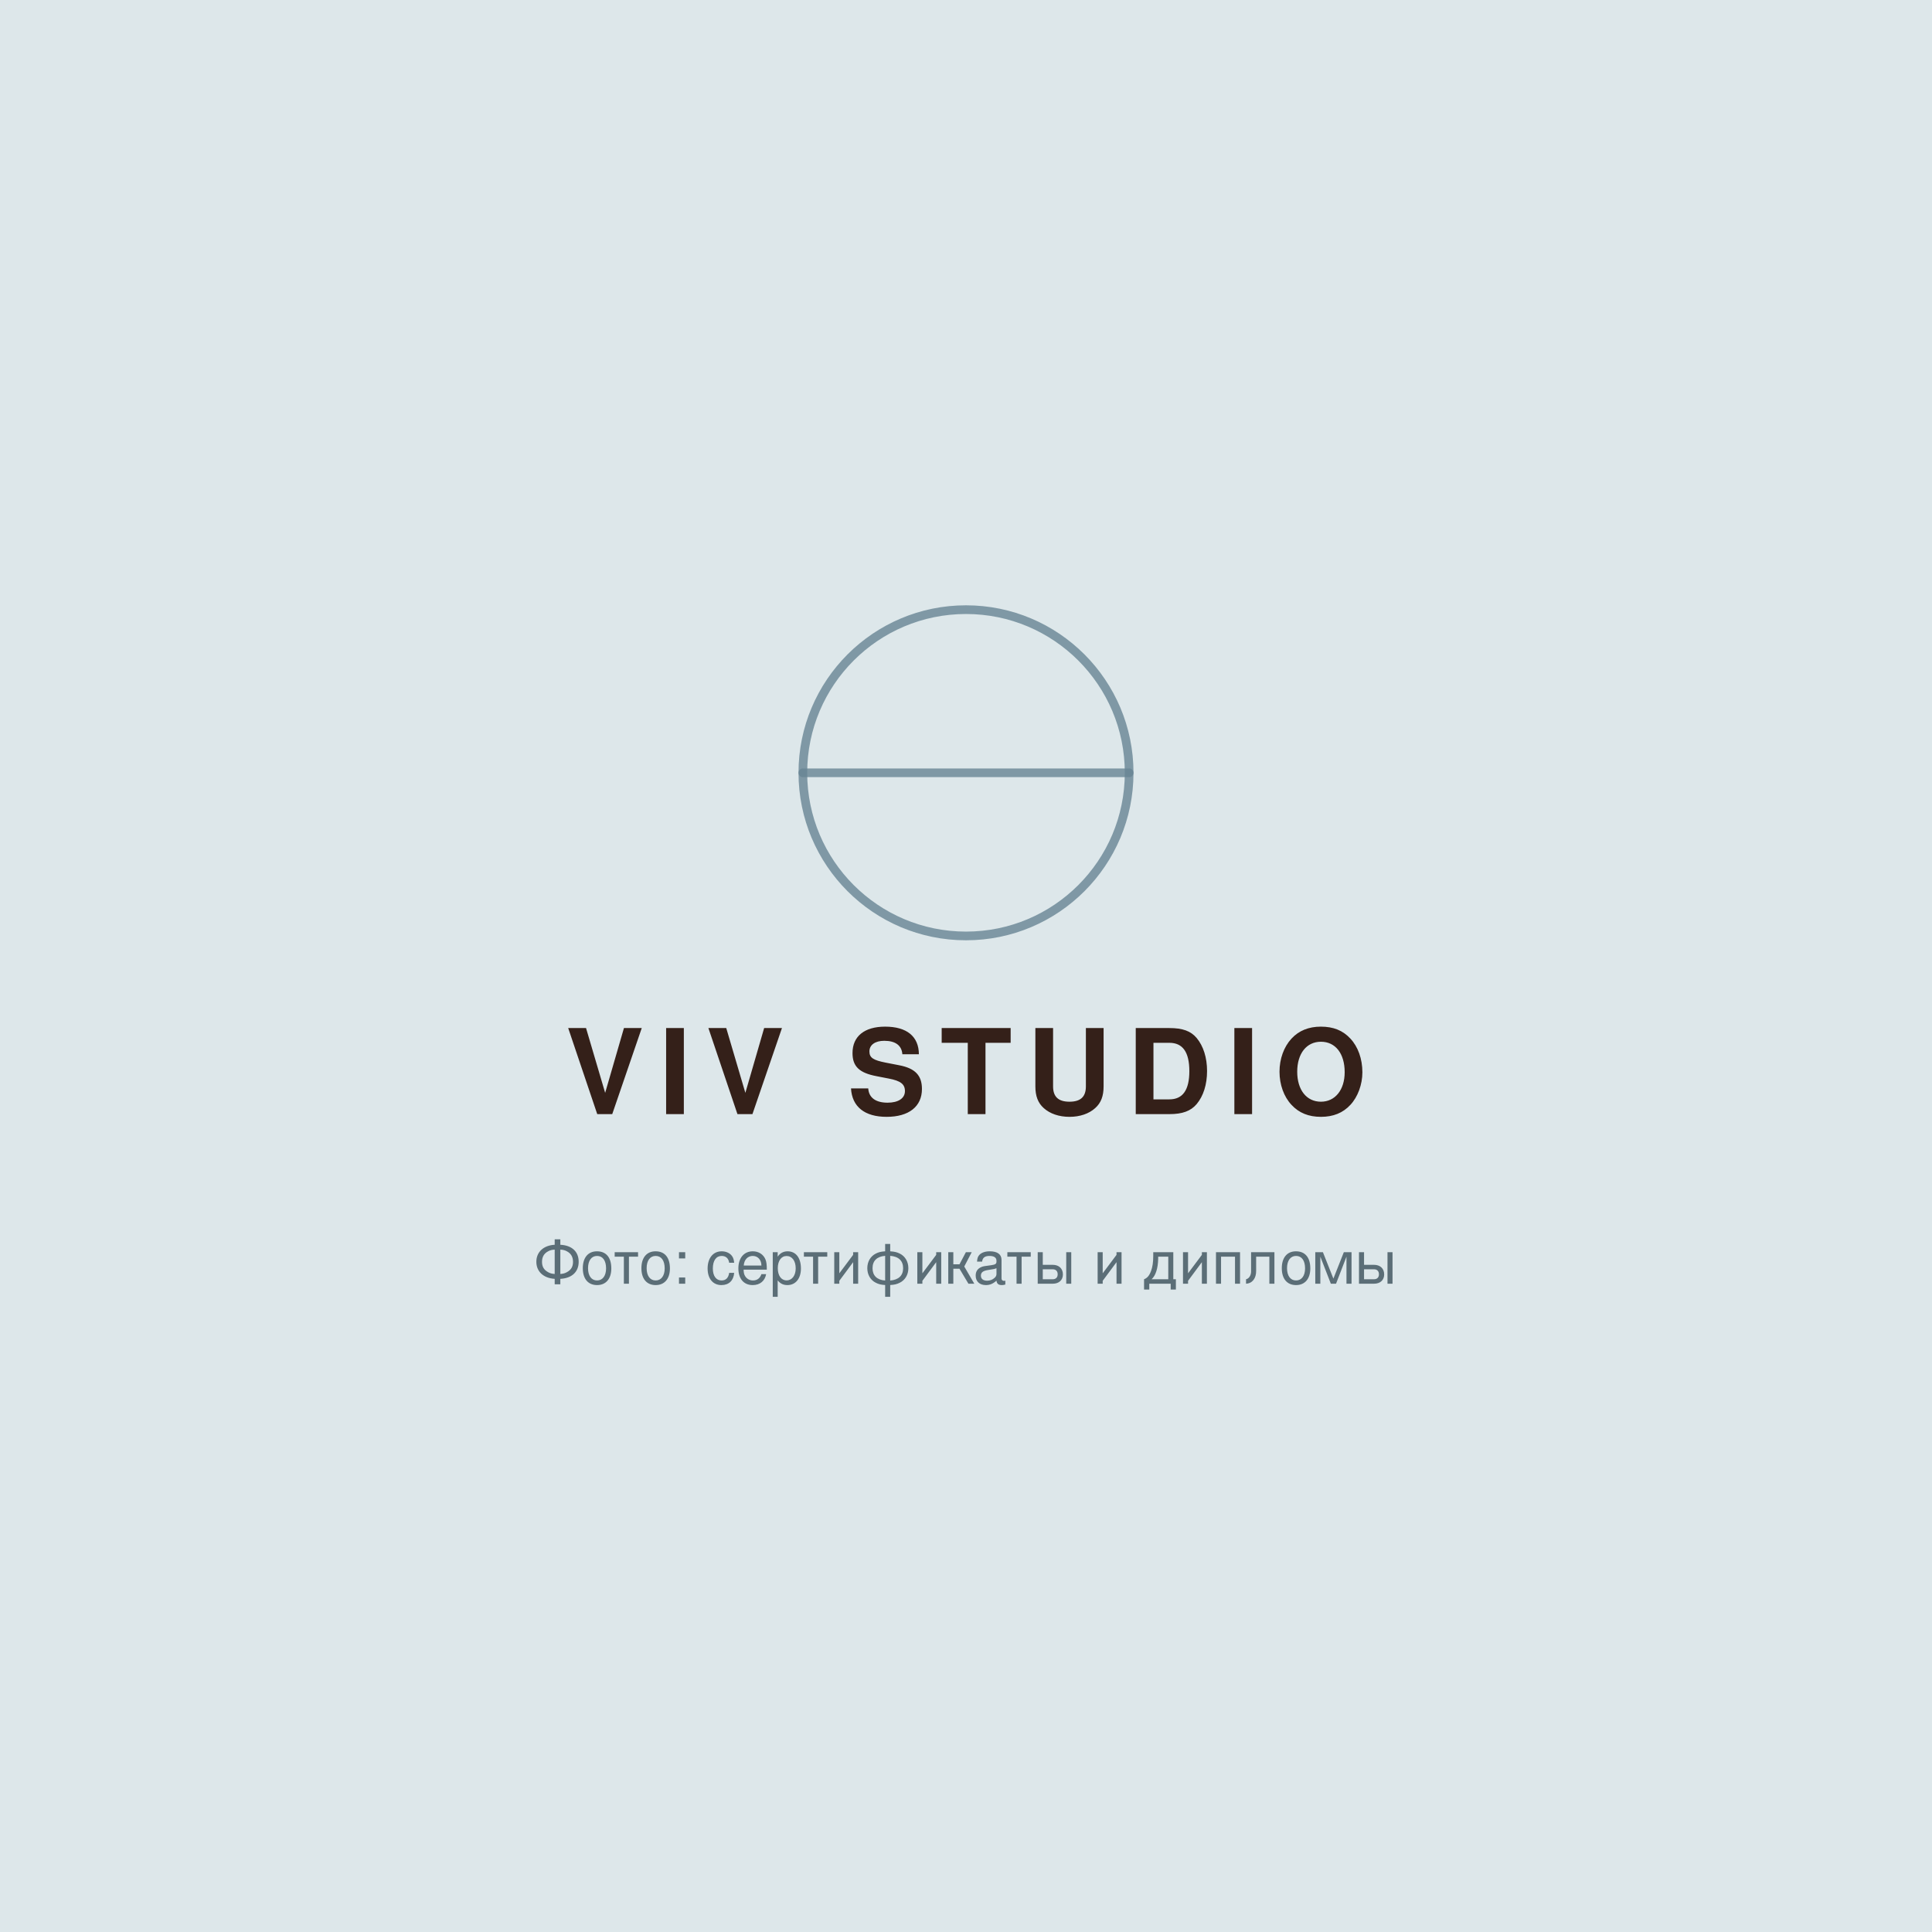
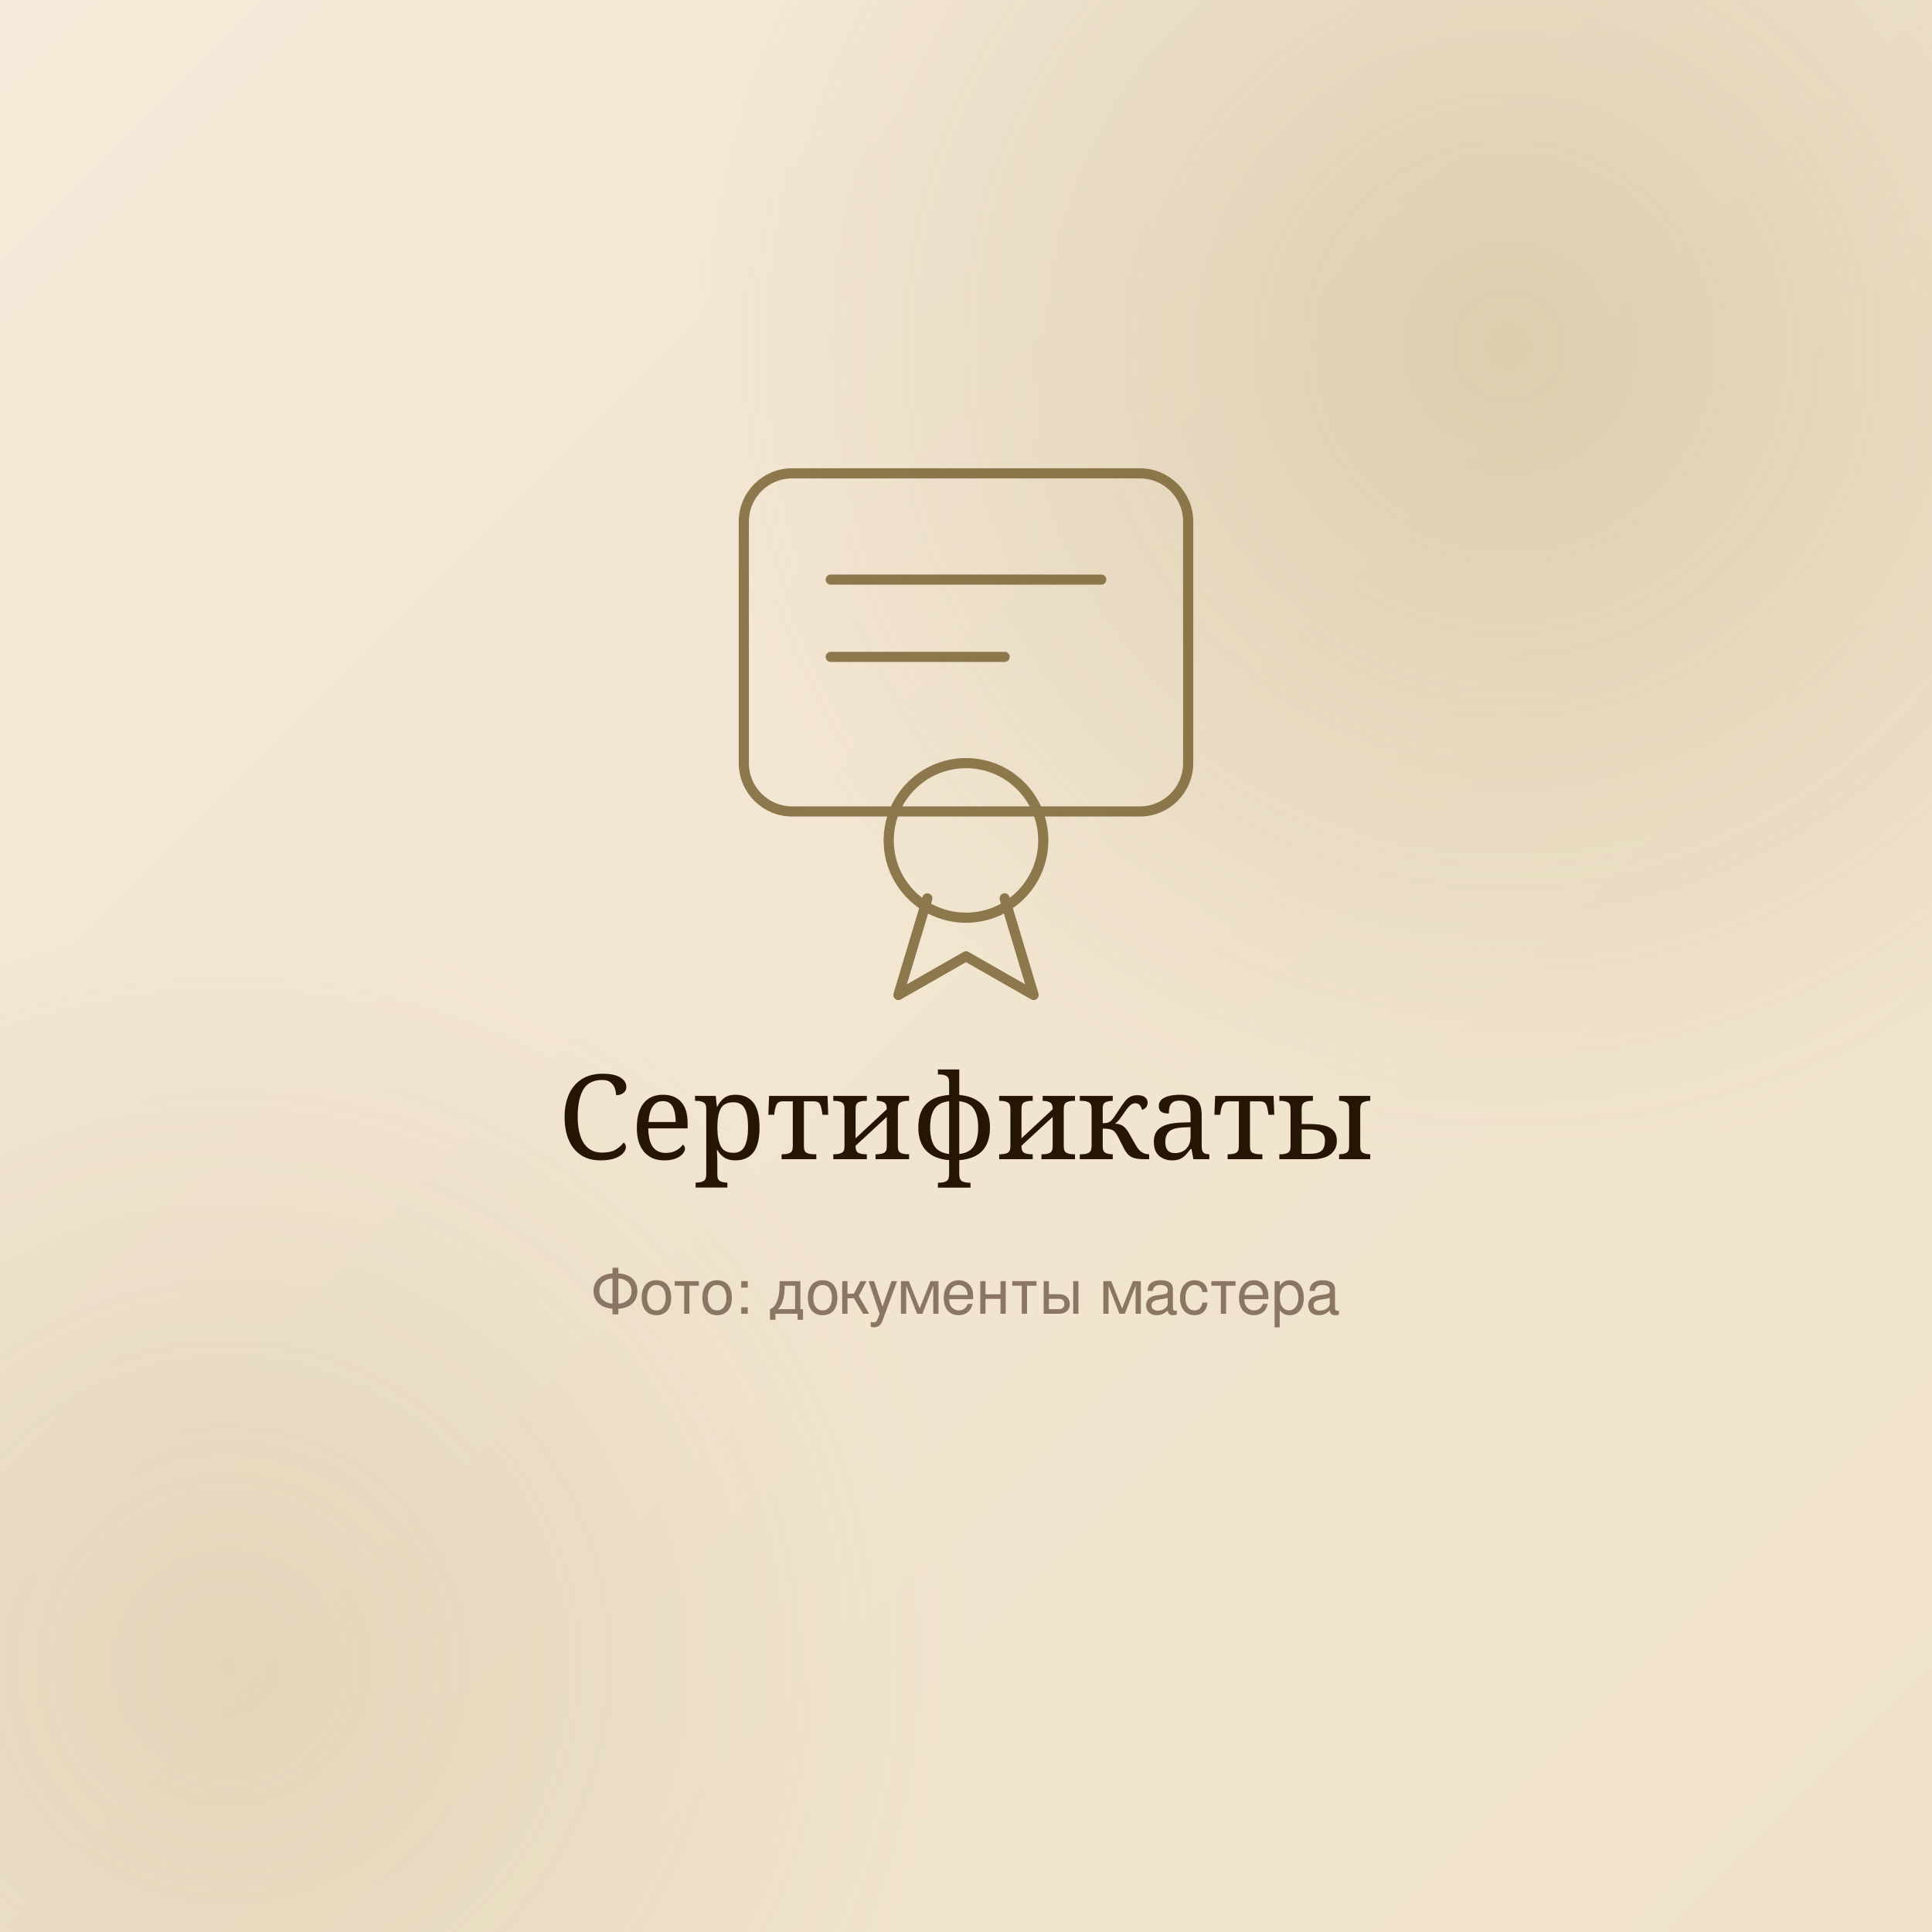
<svg xmlns="http://www.w3.org/2000/svg" viewBox="0 0 900 900" width="900" height="900" role="img">
-   <rect width="900" height="900" fill="#DDE7EA" />
-   <g fill="none" stroke="#688593" stroke-width="4.05" stroke-opacity=".8">
-     <circle cx="450" cy="360" r="76" />
-     <path d="M374 360 L526 360" stroke-linecap="round" />
+   <defs>
+     <linearGradient id="g" x1="0" y1="0" x2="1" y2="1">
+       <stop offset="0" stop-color="#F5E9D9" />
+       <stop offset="1" stop-color="#EFE2C8" />
+     </linearGradient>
+     <radialGradient id="r">
+       <stop offset="0" stop-color="#A48D55" stop-opacity=".55" />
+       <stop offset="1" stop-color="#A48D55" stop-opacity="0" />
+     </radialGradient>
+   </defs>
+   <rect width="900" height="900" fill="url(#g)" />
+   <circle cx="702" cy="162" r="378" fill="url(#r)" opacity=".5" />
+   <circle cx="108" cy="774" r="342" fill="url(#r)" opacity=".35" />
+   <g transform="translate(450 324) scale(2.250)" fill="none" stroke="#7A6535" stroke-width="2.1" stroke-linecap="round" stroke-linejoin="round" opacity=".85">
+     <rect x="-46" y="-46" width="92" height="70" rx="10" />
+     <path d="M-28-24h56M-28-8h36" />
+     <circle cx="0" cy="30" r="16" />
+     <path d="M-8 42-14 62l14-8 14 8-6-20" />
  </g>
-   <text x="50%" y="519" text-anchor="middle" font-family="Helvetica,Arial,sans-serif" font-weight="bold" font-size="55" letter-spacing="7" fill="#342019">VIV STUDIO</text>
-   <text x="50%" y="598" text-anchor="middle" font-family="Helvetica,Arial,sans-serif" font-size="28" fill="#5B6E77">Фото: сертификаты и дипломы</text>
+   <text x="50%" y="540" text-anchor="middle" font-family="Georgia,serif" font-size="55" fill="#251505">Сертификаты</text>
+   <text x="50%" y="612" text-anchor="middle" font-family="Helvetica,Arial,sans-serif" font-size="29" fill="#8A7663">Фото: документы мастера</text>
</svg>
